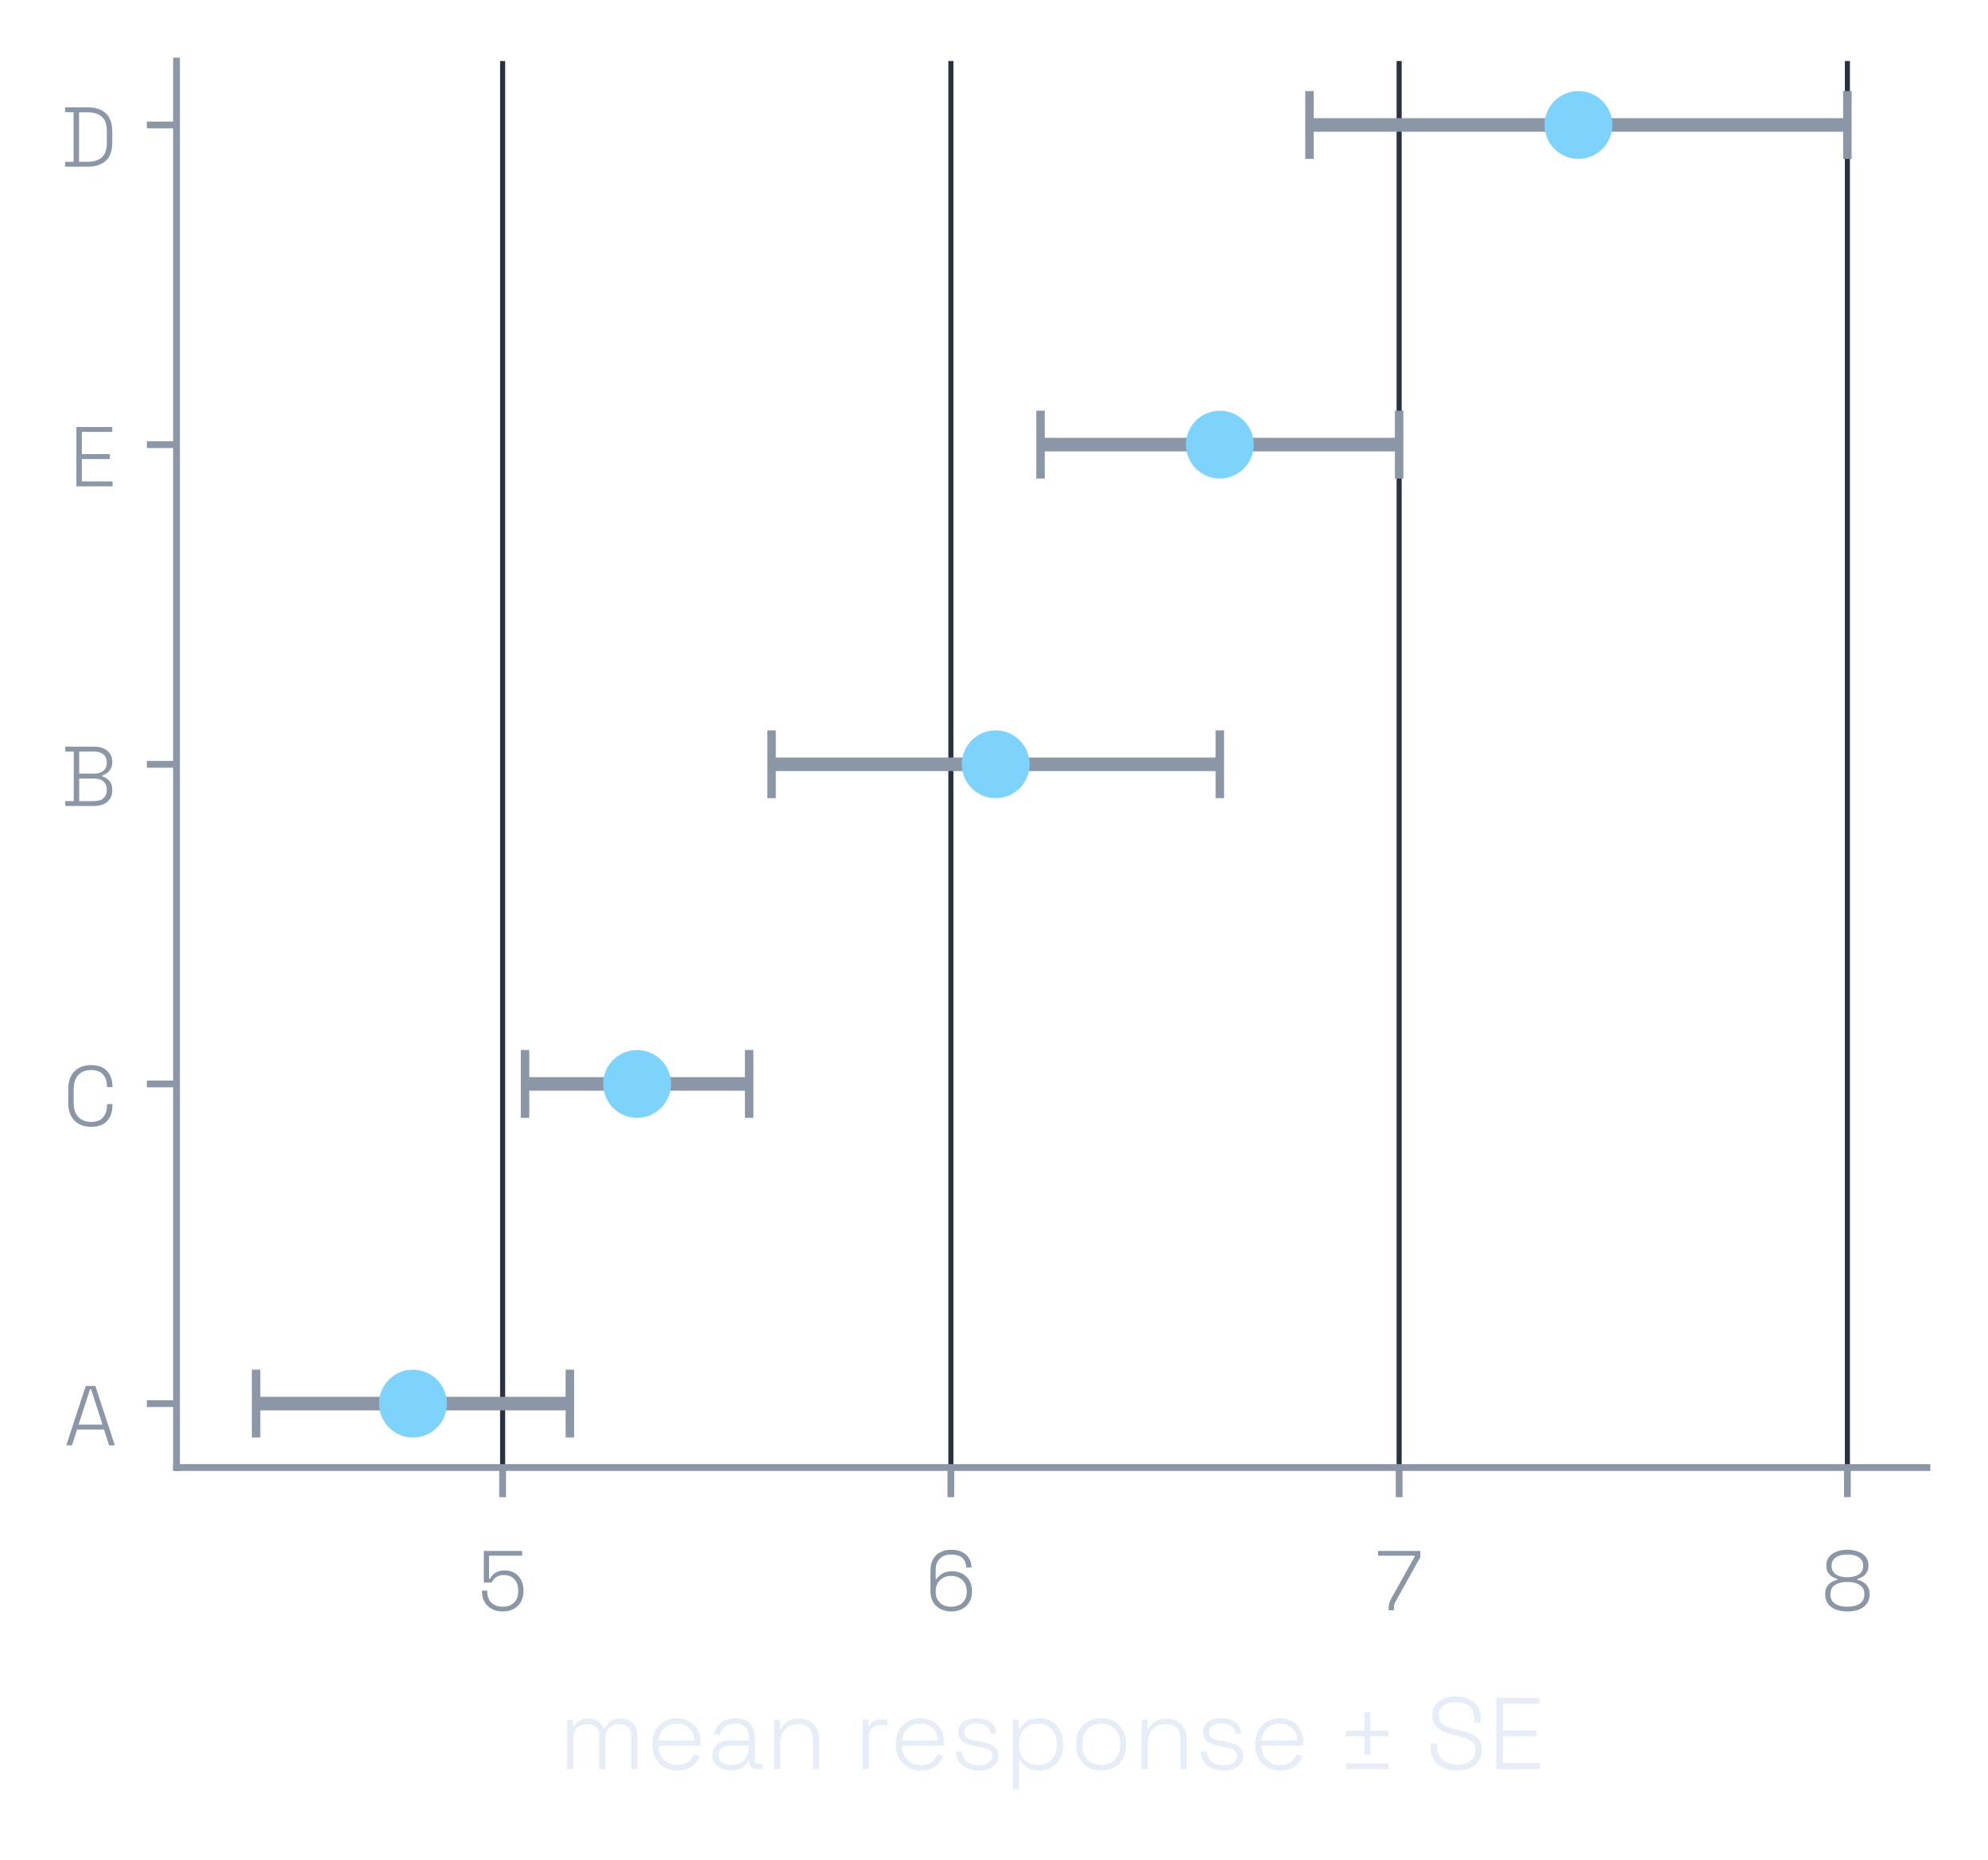
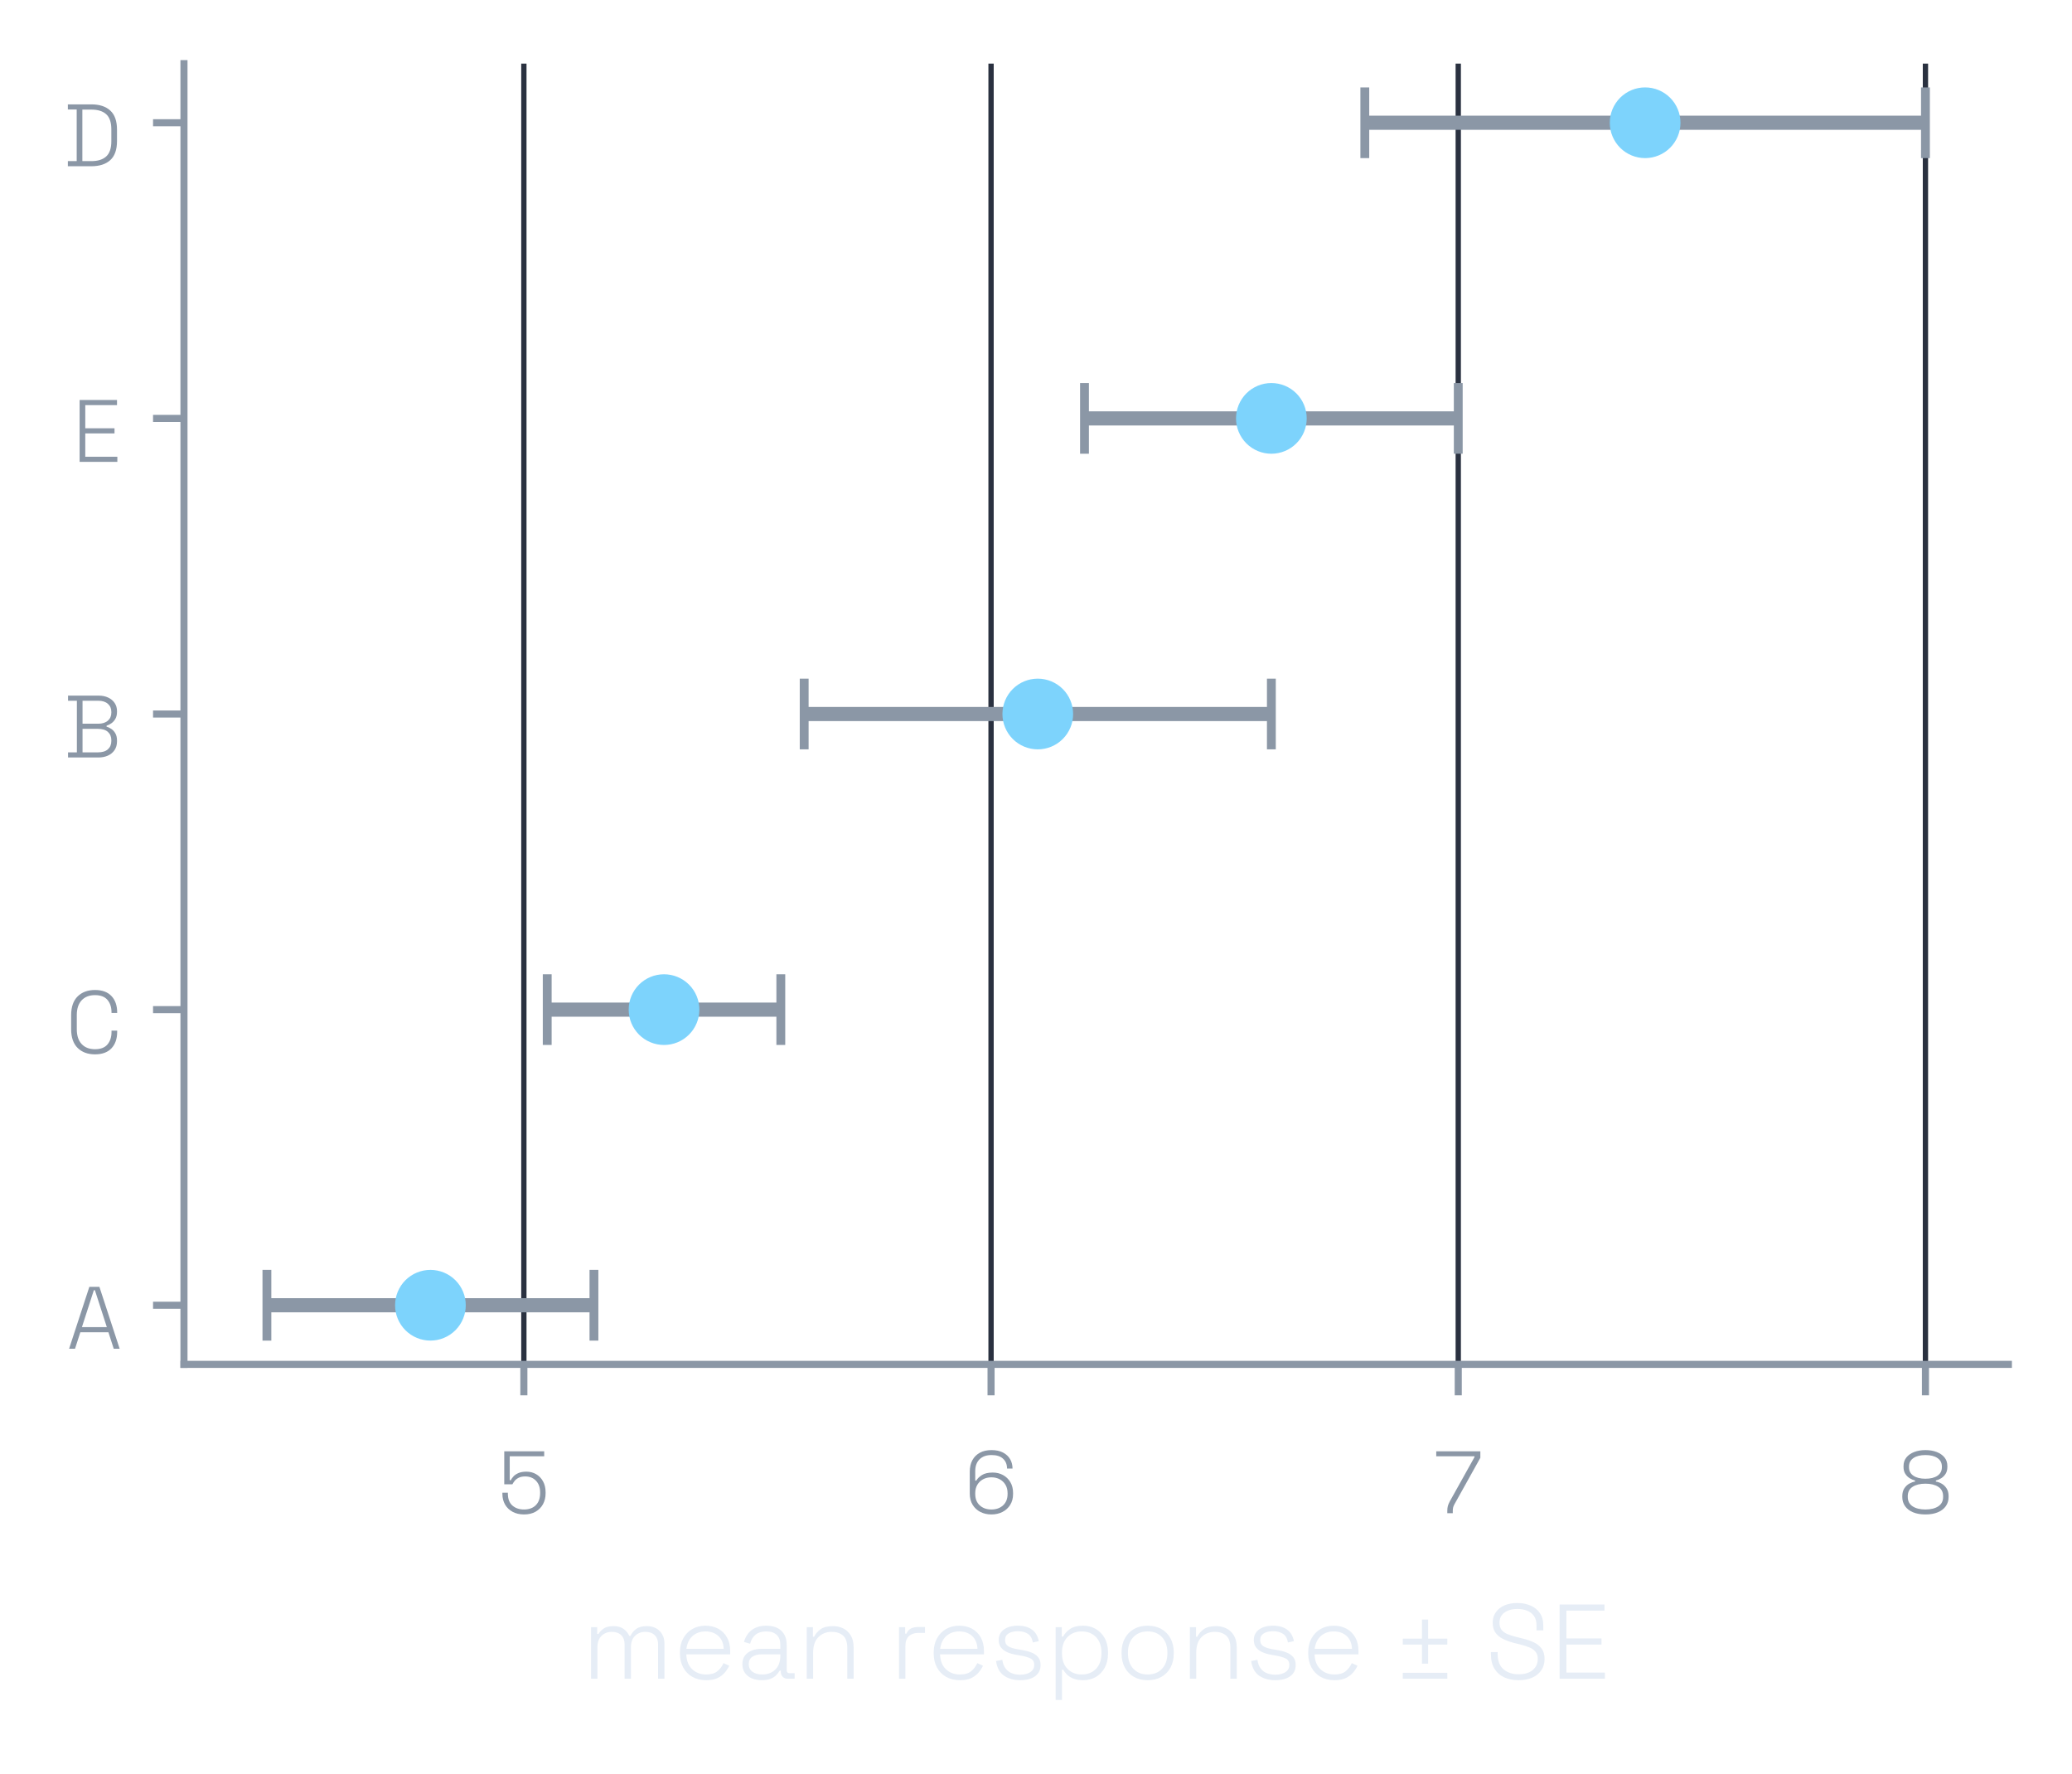
- <svg xmlns="http://www.w3.org/2000/svg" xmlns:xlink="http://www.w3.org/1999/xlink" width="234.48pt" height="219.36pt" viewBox="0 0 234.48 219.36" version="1.1">
+ <svg xmlns="http://www.w3.org/2000/svg" xmlns:xlink="http://www.w3.org/1999/xlink" width="234.48pt" height="200.64pt" viewBox="0 0 234.48 200.64" version="1.1">
  <defs>
    <style type="text/css">*{stroke-linejoin: round; stroke-linecap: butt}</style>
  </defs>
  <g id="figure_1">
    <g id="patch_1">
-       <path d="M 0 219.36  L 234.48 219.36  L 234.48 0  L 0 0  L 0 219.36  z " style="fill: none" />
+       <path d="M 0 200.64  L 234.48 200.64  L 234.48 -0  L 0 -0  L 0 200.64  z " style="fill: none" />
    </g>
    <g id="axes_1">
      <g id="patch_2">
-         <path d="M 20.82 173.088  L 227.28 173.088  L 227.28 7.2  L 20.82 7.2  L 20.82 173.088  z " style="fill: none" />
+         <path d="M 20.82 154.368  L 227.28 154.368  L 227.28 7.2  L 20.82 7.2  L 20.82 154.368  z " style="fill: none" />
      </g>
      <g id="matplotlib.axis_1">
        <g id="xtick_1">
          <g id="line2d_1">
-             <path d="M 59.284 173.088  L 59.284 7.2  " clip-path="url(#pf7a25cf1e6)" style="fill: none; stroke: #2a3140; stroke-width: 0.6; stroke-linecap: square" />
+             <path d="M 59.284 154.368  L 59.284 7.2  " clip-path="url(#p5e83772412)" style="fill: none; stroke: #2a3140; stroke-width: 0.6; stroke-linecap: square" />
          </g>
          <g id="line2d_2">
            <defs>
              <path id="madc9e67ae6" d="M 0 0  L 0 3.5  " style="stroke: #8b97a6; stroke-width: 0.8" />
            </defs>
            <g>
-               <use xlink:href="#madc9e67ae6" x="59.284" y="173.088" style="fill: #8b97a6; stroke: #8b97a6; stroke-width: 0.8" />
+               <use xlink:href="#madc9e67ae6" x="59.284" y="154.368" style="fill: #8b97a6; stroke: #8b97a6; stroke-width: 0.8" />
            </g>
          </g>
          <g id="text_1">
-             <g style="fill: #8b97a6" transform="translate(56.29374 189.9275) scale(0.1 -0.1)">
+             <g style="fill: #8b97a6" transform="translate(56.29374 171.2075) scale(0.1 -0.1)">
              <defs>
                <path id="SpaceGrotesk-Light-3d" d="M 1926 -90  Q 1453 -90 1101 99  Q 749 288 553 624  Q 358 960 358 1402  L 358 1485  L 755 1485  L 755 1421  Q 755 845 1081 557  Q 1408 269 1920 269  Q 2470 269 2780 582  Q 3091 896 3091 1453  L 3091 1504  Q 3091 2035 2793 2348  Q 2496 2662 2010 2662  Q 1728 2662 1542 2569  Q 1357 2477 1251 2345  Q 1146 2214 1082 2093  L 493 2093  L 493 4480  L 3386 4480  L 3386 4122  L 890 4122  L 890 2387  L 966 2387  Q 1037 2534 1171 2675  Q 1306 2816 1533 2912  Q 1760 3008 2099 3008  Q 2490 3008 2803 2825  Q 3117 2643 3302 2307  Q 3488 1971 3488 1510  L 3488 1446  Q 3488 998 3299 652  Q 3110 307 2761 108  Q 2413 -90 1926 -90  z " transform="scale(0.015625)" />
              </defs>
              <use xlink:href="#SpaceGrotesk-Light-3d" />
            </g>
          </g>
        </g>
        <g id="xtick_2">
          <g id="line2d_3">
-             <path d="M 112.154 173.088  L 112.154 7.2  " clip-path="url(#pf7a25cf1e6)" style="fill: none; stroke: #2a3140; stroke-width: 0.6; stroke-linecap: square" />
+             <path d="M 112.154 154.368  L 112.154 7.2  " clip-path="url(#p5e83772412)" style="fill: none; stroke: #2a3140; stroke-width: 0.6; stroke-linecap: square" />
          </g>
          <g id="line2d_4">
            <g>
-               <use xlink:href="#madc9e67ae6" x="112.154" y="173.088" style="fill: #8b97a6; stroke: #8b97a6; stroke-width: 0.8" />
+               <use xlink:href="#madc9e67ae6" x="112.154" y="154.368" style="fill: #8b97a6; stroke: #8b97a6; stroke-width: 0.8" />
            </g>
          </g>
          <g id="text_2">
-             <g style="fill: #8b97a6" transform="translate(109.1041 189.9275) scale(0.1 -0.1)">
+             <g style="fill: #8b97a6" transform="translate(109.1041 171.2075) scale(0.1 -0.1)">
              <defs>
                <path id="SpaceGrotesk-Light-3e" d="M 1978 -90  Q 1536 -90 1181 89  Q 826 269 618 608  Q 410 947 410 1421  L 410 3002  Q 410 3488 598 3837  Q 787 4186 1139 4378  Q 1491 4570 1990 4570  Q 2483 4570 2822 4390  Q 3162 4211 3334 3910  Q 3507 3610 3507 3232  L 3110 3232  Q 3110 3674 2825 3942  Q 2541 4211 1990 4211  Q 1427 4211 1116 3900  Q 806 3590 806 3046  L 806 2362  L 883 2362  Q 1005 2579 1289 2761  Q 1574 2944 2074 2944  Q 2490 2944 2822 2761  Q 3155 2579 3350 2249  Q 3546 1920 3546 1466  L 3546 1389  Q 3546 934 3338 601  Q 3130 269 2774 89  Q 2419 -90 1978 -90  z M 1978 269  Q 2496 269 2822 569  Q 3149 870 3149 1395  L 3149 1446  Q 3149 1798 2998 2054  Q 2848 2310 2585 2454  Q 2323 2598 1978 2598  Q 1632 2598 1369 2454  Q 1107 2310 956 2054  Q 806 1798 806 1446  L 806 1395  Q 806 870 1132 569  Q 1459 269 1978 269  z " transform="scale(0.015625)" />
              </defs>
              <use xlink:href="#SpaceGrotesk-Light-3e" />
            </g>
          </g>
        </g>
        <g id="xtick_3">
          <g id="line2d_5">
-             <path d="M 165.025 173.088  L 165.025 7.2  " clip-path="url(#pf7a25cf1e6)" style="fill: none; stroke: #2a3140; stroke-width: 0.6; stroke-linecap: square" />
+             <path d="M 165.025 154.368  L 165.025 7.2  " clip-path="url(#p5e83772412)" style="fill: none; stroke: #2a3140; stroke-width: 0.6; stroke-linecap: square" />
          </g>
          <g id="line2d_6">
            <g>
-               <use xlink:href="#madc9e67ae6" x="165.025" y="173.088" style="fill: #8b97a6; stroke: #8b97a6; stroke-width: 0.8" />
+               <use xlink:href="#madc9e67ae6" x="165.025" y="154.368" style="fill: #8b97a6; stroke: #8b97a6; stroke-width: 0.8" />
            </g>
          </g>
          <g id="text_3">
-             <g style="fill: #8b97a6" transform="translate(162.1847 189.9275) scale(0.1 -0.1)">
+             <g style="fill: #8b97a6" transform="translate(162.1847 171.2075) scale(0.1 -0.1)">
              <defs>
                <path id="SpaceGrotesk-Light-3f" d="M 1024 0  L 1024 154  Q 1024 371 1062 515  Q 1101 659 1210 864  L 2995 4064  L 2995 4122  L 224 4122  L 224 4480  L 3418 4480  L 3418 4013  L 1549 659  Q 1478 531 1449 425  Q 1421 320 1421 154  L 1421 0  L 1024 0  z " transform="scale(0.015625)" />
              </defs>
              <use xlink:href="#SpaceGrotesk-Light-3f" />
            </g>
          </g>
        </g>
        <g id="xtick_4">
          <g id="line2d_7">
-             <path d="M 217.895 173.088  L 217.895 7.2  " clip-path="url(#pf7a25cf1e6)" style="fill: none; stroke: #2a3140; stroke-width: 0.6; stroke-linecap: square" />
+             <path d="M 217.895 154.368  L 217.895 7.2  " clip-path="url(#p5e83772412)" style="fill: none; stroke: #2a3140; stroke-width: 0.6; stroke-linecap: square" />
          </g>
          <g id="line2d_8">
            <g>
-               <use xlink:href="#madc9e67ae6" x="217.895" y="173.088" style="fill: #8b97a6; stroke: #8b97a6; stroke-width: 0.8" />
+               <use xlink:href="#madc9e67ae6" x="217.895" y="154.368" style="fill: #8b97a6; stroke: #8b97a6; stroke-width: 0.8" />
            </g>
          </g>
          <g id="text_4">
-             <g style="fill: #8b97a6" transform="translate(214.7349 189.9275) scale(0.1 -0.1)">
+             <g style="fill: #8b97a6" transform="translate(214.7349 171.2075) scale(0.1 -0.1)">
              <defs>
                <path id="SpaceGrotesk-Light-40" d="M 2022 -90  Q 1498 -90 1123 67  Q 749 224 547 509  Q 346 794 346 1171  L 346 1235  Q 346 1581 496 1805  Q 646 2029 864 2147  Q 1082 2266 1267 2291  L 1267 2368  Q 1082 2413 886 2531  Q 691 2650 563 2851  Q 435 3053 435 3347  L 435 3411  Q 435 3782 643 4038  Q 851 4294 1209 4432  Q 1568 4570 2022 4570  Q 2477 4570 2835 4432  Q 3194 4294 3402 4038  Q 3610 3782 3610 3411  L 3610 3347  Q 3610 3053 3482 2851  Q 3354 2650 3162 2531  Q 2970 2413 2778 2368  L 2778 2291  Q 2970 2266 3184 2147  Q 3398 2029 3548 1805  Q 3699 1581 3699 1235  L 3699 1171  Q 3699 794 3497 509  Q 3296 224 2921 67  Q 2547 -90 2022 -90  z M 2022 269  Q 2605 269 2953 499  Q 3302 730 3302 1178  L 3302 1229  Q 3302 1683 2953 1910  Q 2605 2138 2022 2138  Q 1440 2138 1091 1910  Q 742 1683 742 1229  L 742 1178  Q 742 730 1091 499  Q 1440 269 2022 269  z M 2022 2496  Q 2573 2496 2893 2713  Q 3213 2931 3213 3328  L 3213 3379  Q 3213 3776 2893 3993  Q 2573 4211 2022 4211  Q 1472 4211 1152 3993  Q 832 3776 832 3379  L 832 3328  Q 832 2931 1152 2713  Q 1472 2496 2022 2496  z " transform="scale(0.015625)" />
              </defs>
              <use xlink:href="#SpaceGrotesk-Light-40" />
            </g>
          </g>
        </g>
        <g id="text_5">
-           <g style="fill: #e6edf6" transform="translate(65.8321 208.6555) scale(0.12 -0.12)">
+           <g style="fill: #e6edf6" transform="translate(65.8321 189.9355) scale(0.12 -0.12)">
            <defs>
              <path id="SpaceGrotesk-Light-2a" d="M 563 0  L 563 3110  L 934 3110  L 934 2701  L 1011 2701  Q 1107 2874 1318 3024  Q 1530 3174 1920 3174  Q 2298 3174 2531 3001  Q 2765 2829 2867 2586  L 2944 2586  Q 3053 2829 3283 3001  Q 3514 3174 3930 3174  Q 4250 3174 4486 3043  Q 4723 2912 4857 2678  Q 4992 2445 4992 2131  L 4992 0  L 4608 0  L 4608 2093  Q 4608 2426 4406 2627  Q 4205 2829 3840 2829  Q 3469 2829 3219 2589  Q 2970 2349 2970 1888  L 2970 0  L 2586 0  L 2586 2093  Q 2586 2426 2384 2627  Q 2182 2829 1818 2829  Q 1446 2829 1196 2589  Q 947 2349 947 1888  L 947 0  L 563 0  z " transform="scale(0.015625)" />
              <path id="SpaceGrotesk-Light-22" d="M 1997 -90  Q 1517 -90 1161 112  Q 806 314 608 678  Q 410 1043 410 1517  L 410 1594  Q 410 2074 608 2435  Q 806 2797 1155 2998  Q 1504 3200 1952 3200  Q 2387 3200 2723 3017  Q 3059 2835 3251 2492  Q 3443 2150 3443 1677  L 3443 1472  L 794 1472  Q 813 890 1149 573  Q 1485 256 1997 256  Q 2432 256 2672 454  Q 2912 653 3040 941  L 3386 787  Q 3290 576 3120 374  Q 2950 173 2681 41  Q 2413 -90 1997 -90  z M 800 1805  L 3053 1805  Q 3027 2310 2726 2582  Q 2426 2854 1952 2854  Q 1485 2854 1177 2582  Q 870 2310 800 1805  z " transform="scale(0.015625)" />
              <path id="SpaceGrotesk-Light-1e" d="M 1517 -90  Q 1190 -90 924 22  Q 659 134 505 352  Q 352 570 352 877  Q 352 1190 505 1395  Q 659 1600 921 1702  Q 1184 1805 1504 1805  L 2643 1805  L 2643 2054  Q 2643 2432 2425 2643  Q 2208 2854 1792 2854  Q 1382 2854 1142 2652  Q 902 2451 819 2112  L 448 2221  Q 525 2496 691 2717  Q 858 2938 1133 3069  Q 1408 3200 1792 3200  Q 2381 3200 2704 2893  Q 3027 2586 3027 2035  L 3027 525  Q 3027 333 3206 333  L 3507 333  L 3507 0  L 3098 0  Q 2899 0 2784 118  Q 2669 237 2669 442  L 2669 486  L 2605 486  Q 2522 346 2390 211  Q 2259 77 2048 -6  Q 1837 -90 1517 -90  z M 1542 256  Q 2035 256 2339 553  Q 2643 851 2643 1395  L 2643 1472  L 1510 1472  Q 1178 1472 957 1328  Q 736 1184 736 883  Q 736 582 963 419  Q 1190 256 1542 256  z " transform="scale(0.015625)" />
              <path id="SpaceGrotesk-Light-2b" d="M 563 0  L 563 3110  L 934 3110  L 934 2534  L 1011 2534  Q 1126 2784 1388 2979  Q 1651 3174 2150 3174  Q 2490 3174 2771 3033  Q 3053 2893 3222 2608  Q 3392 2323 3392 1894  L 3392 0  L 3008 0  L 3008 1869  Q 3008 2381 2752 2605  Q 2496 2829 2067 2829  Q 1587 2829 1267 2512  Q 947 2195 947 1555  L 947 0  L 563 0  z " transform="scale(0.015625)" />
              <path id="SpaceGrotesk-Light-3" transform="scale(0.015625)" />
              <path id="SpaceGrotesk-Light-2f" d="M 563 0  L 563 3110  L 934 3110  L 934 2720  L 1011 2720  Q 1101 2931 1277 3027  Q 1453 3123 1766 3123  L 2131 3123  L 2131 2765  L 1722 2765  Q 1370 2765 1158 2566  Q 947 2368 947 1946  L 947 0  L 563 0  z " transform="scale(0.015625)" />
              <path id="SpaceGrotesk-Light-30" d="M 1798 -90  Q 1235 -90 835 179  Q 435 448 346 1069  L 723 1139  Q 774 800 931 605  Q 1088 410 1315 326  Q 1542 243 1798 243  Q 2182 243 2416 400  Q 2650 557 2650 832  Q 2650 1114 2429 1222  Q 2208 1331 1843 1395  L 1549 1446  Q 1254 1498 1017 1603  Q 781 1709 643 1888  Q 506 2067 506 2336  Q 506 2739 822 2969  Q 1139 3200 1664 3200  Q 2195 3200 2518 2960  Q 2842 2720 2925 2266  L 2566 2189  Q 2502 2560 2262 2713  Q 2022 2867 1664 2867  Q 1312 2867 1101 2732  Q 890 2598 890 2336  Q 890 2080 1082 1961  Q 1274 1843 1606 1786  L 1901 1734  Q 2221 1683 2477 1584  Q 2733 1485 2883 1305  Q 3034 1126 3034 832  Q 3034 390 2701 150  Q 2368 -90 1798 -90  z " transform="scale(0.015625)" />
              <path id="SpaceGrotesk-Light-2d" d="M 563 -1280  L 563 3110  L 934 3110  L 934 2541  L 1011 2541  Q 1146 2797 1430 2998  Q 1715 3200 2227 3200  Q 2643 3200 2982 3005  Q 3322 2810 3523 2451  Q 3725 2093 3725 1594  L 3725 1517  Q 3725 1024 3526 662  Q 3328 301 2989 105  Q 2650 -90 2227 -90  Q 1888 -90 1648 3  Q 1408 96 1257 243  Q 1107 390 1024 544  L 947 544  L 947 -1280  L 563 -1280  z M 2138 256  Q 2669 256 2998 595  Q 3328 934 3328 1530  L 3328 1581  Q 3328 2176 2998 2515  Q 2669 2854 2138 2854  Q 1613 2854 1280 2515  Q 947 2176 947 1581  L 947 1530  Q 947 934 1280 595  Q 1613 256 2138 256  z " transform="scale(0.015625)" />
              <path id="SpaceGrotesk-Light-2c" d="M 1984 -90  Q 1510 -90 1155 112  Q 800 314 605 675  Q 410 1037 410 1517  L 410 1594  Q 410 2074 605 2435  Q 800 2797 1155 2998  Q 1510 3200 1984 3200  Q 2458 3200 2813 2998  Q 3168 2797 3363 2435  Q 3558 2074 3558 1594  L 3558 1517  Q 3558 1037 3363 675  Q 3168 314 2813 112  Q 2458 -90 1984 -90  z M 1984 256  Q 2534 256 2854 605  Q 3174 954 3174 1530  L 3174 1581  Q 3174 2157 2854 2505  Q 2534 2854 1984 2854  Q 1440 2854 1117 2505  Q 794 2157 794 1581  L 794 1530  Q 794 954 1117 605  Q 1440 256 1984 256  z " transform="scale(0.015625)" />
              <path id="SpaceGrotesk-Light-146" d="M 1798 909  L 1798 2061  L 640 2061  L 640 2419  L 1798 2419  L 1798 3571  L 2170 3571  L 2170 2419  L 3328 2419  L 3328 2061  L 2170 2061  L 2170 909  L 1798 909  z M 640 0  L 640 358  L 3328 358  L 3328 0  L 640 0  z " transform="scale(0.015625)" />
              <path id="SpaceGrotesk-Light-16" d="M 2016 -90  Q 1536 -90 1158 80  Q 781 250 563 598  Q 346 947 346 1485  L 346 1606  L 755 1606  L 755 1485  Q 755 864 1110 566  Q 1466 269 2016 269  Q 2573 269 2873 528  Q 3174 787 3174 1190  Q 3174 1459 3043 1622  Q 2912 1786 2678 1885  Q 2445 1984 2138 2061  L 1728 2163  Q 1363 2259 1075 2403  Q 787 2547 620 2780  Q 454 3014 454 3379  Q 454 3744 643 4013  Q 832 4282 1165 4426  Q 1498 4570 1939 4570  Q 2381 4570 2736 4416  Q 3091 4262 3299 3964  Q 3507 3667 3507 3219  L 3507 2918  L 3098 2918  L 3098 3219  Q 3098 3571 2944 3788  Q 2790 4006 2528 4108  Q 2266 4211 1939 4211  Q 1472 4211 1168 3996  Q 864 3782 864 3379  Q 864 3110 989 2950  Q 1114 2790 1341 2694  Q 1568 2598 1875 2522  L 2285 2419  Q 2637 2336 2931 2198  Q 3226 2061 3405 1821  Q 3584 1581 3584 1190  Q 3584 800 3389 512  Q 3194 224 2842 67  Q 2490 -90 2016 -90  z " transform="scale(0.015625)" />
              <path id="SpaceGrotesk-Light-8" d="M 550 0  L 550 4480  L 3258 4480  L 3258 4109  L 960 4109  L 960 2432  L 3078 2432  L 3078 2061  L 960 2061  L 960 371  L 3283 371  L 3283 0  L 550 0  z " transform="scale(0.015625)" />
            </defs>
            <use xlink:href="#SpaceGrotesk-Light-2a" />
            <use xlink:href="#SpaceGrotesk-Light-22" transform="translate(86.20312 0)" />
            <use xlink:href="#SpaceGrotesk-Light-1e" transform="translate(146 0)" />
            <use xlink:href="#SpaceGrotesk-Light-2b" transform="translate(203.4062 0)" />
            <use xlink:href="#SpaceGrotesk-Light-3" transform="translate(264.6094 0)" />
            <use xlink:href="#SpaceGrotesk-Light-2f" transform="translate(290.4062 0)" />
            <use xlink:href="#SpaceGrotesk-Light-22" transform="translate(325.5156 0)" />
            <use xlink:href="#SpaceGrotesk-Light-30" transform="translate(385.3125 0)" />
            <use xlink:href="#SpaceGrotesk-Light-2d" transform="translate(438.1094 0)" />
            <use xlink:href="#SpaceGrotesk-Light-2c" transform="translate(502.7031 0)" />
            <use xlink:href="#SpaceGrotesk-Light-2b" transform="translate(564.7031 0)" />
            <use xlink:href="#SpaceGrotesk-Light-30" transform="translate(625.9062 0)" />
            <use xlink:href="#SpaceGrotesk-Light-22" transform="translate(678.7031 0)" />
            <use xlink:href="#SpaceGrotesk-Light-3" transform="translate(738.5 0)" />
            <use xlink:href="#SpaceGrotesk-Light-146" transform="translate(764.2969 0)" />
            <use xlink:href="#SpaceGrotesk-Light-3" transform="translate(826.2969 0)" />
            <use xlink:href="#SpaceGrotesk-Light-16" transform="translate(852 0)" />
            <use xlink:href="#SpaceGrotesk-Light-8" transform="translate(913.5938 0)" />
          </g>
        </g>
      </g>
      <g id="matplotlib.axis_2">
        <g id="ytick_1">
          <g id="line2d_9">
            <defs>
              <path id="m5a9361fdca" d="M 0 0  L -3.5 0  " style="stroke: #8b97a6; stroke-width: 0.8" />
            </defs>
            <g>
-               <use xlink:href="#m5a9361fdca" x="20.82" y="165.547" style="fill: #8b97a6; stroke: #8b97a6; stroke-width: 0.8" />
+               <use xlink:href="#m5a9361fdca" x="20.82" y="147.678" style="fill: #8b97a6; stroke: #8b97a6; stroke-width: 0.8" />
            </g>
          </g>
          <g id="text_6">
-             <g style="fill: #8b97a6" transform="translate(7.540625 170.4672) scale(0.1 -0.1)">
+             <g style="fill: #8b97a6" transform="translate(7.540625 152.5981) scale(0.1 -0.1)">
              <defs>
                <path id="SpaceGrotesk-Light-4" d="M 179 0  L 1645 4480  L 2374 4480  L 3840 0  L 3411 0  L 3027 1190  L 992 1190  L 608 0  L 179 0  z M 1107 1562  L 2912 1562  L 2048 4237  L 1971 4237  L 1107 1562  z " transform="scale(0.015625)" />
              </defs>
              <use xlink:href="#SpaceGrotesk-Light-4" />
            </g>
          </g>
        </g>
        <g id="ytick_2">
          <g id="line2d_10">
            <g>
-               <use xlink:href="#m5a9361fdca" x="20.82" y="127.845" style="fill: #8b97a6; stroke: #8b97a6; stroke-width: 0.8" />
+               <use xlink:href="#m5a9361fdca" x="20.82" y="114.231" style="fill: #8b97a6; stroke: #8b97a6; stroke-width: 0.8" />
            </g>
          </g>
          <g id="text_7">
-             <g style="fill: #8b97a6" transform="translate(7.410937 132.7655) scale(0.1 -0.1)">
+             <g style="fill: #8b97a6" transform="translate(7.410937 119.1509) scale(0.1 -0.1)">
              <defs>
                <path id="SpaceGrotesk-Light-6" d="M 2138 -90  Q 1350 -90 880 374  Q 410 838 410 1734  L 410 2746  Q 410 3642 880 4106  Q 1350 4570 2138 4570  Q 2918 4570 3331 4131  Q 3744 3693 3744 2938  L 3744 2906  L 3334 2906  L 3334 2950  Q 3334 3501 3043 3849  Q 2752 4198 2138 4198  Q 1517 4198 1168 3820  Q 819 3443 819 2758  L 819 1722  Q 819 1037 1168 659  Q 1517 282 2138 282  Q 2752 282 3043 630  Q 3334 979 3334 1530  L 3334 1626  L 3744 1626  L 3744 1542  Q 3744 787 3331 348  Q 2918 -90 2138 -90  z " transform="scale(0.015625)" />
              </defs>
              <use xlink:href="#SpaceGrotesk-Light-6" />
            </g>
          </g>
        </g>
        <g id="ytick_3">
          <g id="line2d_11">
            <g>
-               <use xlink:href="#m5a9361fdca" x="20.82" y="90.144" style="fill: #8b97a6; stroke: #8b97a6; stroke-width: 0.8" />
+               <use xlink:href="#m5a9361fdca" x="20.82" y="80.784" style="fill: #8b97a6; stroke: #8b97a6; stroke-width: 0.8" />
            </g>
          </g>
          <g id="text_8">
-             <g style="fill: #8b97a6" transform="translate(7.220312 95.06376) scale(0.1 -0.1)">
+             <g style="fill: #8b97a6" transform="translate(7.220312 85.70376) scale(0.1 -0.1)">
              <defs>
                <path id="SpaceGrotesk-Light-5" d="M 307 0  L 307 371  L 947 371  L 947 4109  L 307 4109  L 307 4480  L 2528 4480  Q 2912 4480 3213 4339  Q 3514 4198 3683 3945  Q 3853 3693 3853 3360  L 3853 3309  Q 3853 2995 3731 2790  Q 3610 2586 3437 2470  Q 3264 2355 3098 2304  L 3098 2227  Q 3264 2189 3440 2070  Q 3616 1952 3734 1747  Q 3853 1542 3853 1229  L 3853 1165  Q 3853 800 3677 537  Q 3501 275 3197 137  Q 2893 0 2509 0  L 307 0  z M 1357 371  L 2470 371  Q 2950 371 3196 595  Q 3443 819 3443 1197  L 3443 1248  Q 3443 1626 3196 1850  Q 2950 2074 2470 2074  L 1357 2074  L 1357 371  z M 1357 2445  L 2496 2445  Q 2938 2445 3190 2665  Q 3443 2886 3443 3245  L 3443 3309  Q 3443 3667 3190 3888  Q 2938 4109 2496 4109  L 1357 4109  L 1357 2445  z " transform="scale(0.015625)" />
              </defs>
              <use xlink:href="#SpaceGrotesk-Light-5" />
            </g>
          </g>
        </g>
        <g id="ytick_4">
          <g id="line2d_12">
            <g>
-               <use xlink:href="#m5a9361fdca" x="20.82" y="52.442" style="fill: #8b97a6; stroke: #8b97a6; stroke-width: 0.8" />
+               <use xlink:href="#m5a9361fdca" x="20.82" y="47.337" style="fill: #8b97a6; stroke: #8b97a6; stroke-width: 0.8" />
            </g>
          </g>
          <g id="text_9">
-             <g style="fill: #8b97a6" transform="translate(8.15 57.36205) scale(0.1 -0.1)">
+             <g style="fill: #8b97a6" transform="translate(8.15 52.2566) scale(0.1 -0.1)">
              <use xlink:href="#SpaceGrotesk-Light-8" />
            </g>
          </g>
        </g>
        <g id="ytick_5">
          <g id="line2d_13">
            <g>
-               <use xlink:href="#m5a9361fdca" x="20.82" y="14.74" style="fill: #8b97a6; stroke: #8b97a6; stroke-width: 0.8" />
+               <use xlink:href="#m5a9361fdca" x="20.82" y="13.889" style="fill: #8b97a6; stroke: #8b97a6; stroke-width: 0.8" />
            </g>
          </g>
          <g id="text_10">
-             <g style="fill: #8b97a6" transform="translate(7.2 19.66034) scale(0.1 -0.1)">
+             <g style="fill: #8b97a6" transform="translate(7.2 18.80943) scale(0.1 -0.1)">
              <defs>
                <path id="SpaceGrotesk-Light-7" d="M 307 0  L 307 371  L 947 371  L 947 4109  L 307 4109  L 307 4480  L 2010 4480  Q 2886 4480 3376 4035  Q 3866 3590 3866 2650  L 3866 1824  Q 3866 883 3376 441  Q 2886 0 2010 0  L 307 0  z M 1357 371  L 2010 371  Q 2714 371 3085 710  Q 3456 1050 3456 1805  L 3456 2669  Q 3456 3430 3085 3766  Q 2714 4102 2010 4102  L 1357 4102  L 1357 371  z " transform="scale(0.015625)" />
              </defs>
              <use xlink:href="#SpaceGrotesk-Light-7" />
            </g>
          </g>
        </g>
      </g>
      <g id="LineCollection_1">
-         <path d="M 30.205 165.547  L 67.214 165.547  " clip-path="url(#pf7a25cf1e6)" style="fill: none; stroke: #8b97a6; stroke-width: 1.6" />
-         <path d="M 61.927 127.845  L 88.362 127.845  " clip-path="url(#pf7a25cf1e6)" style="fill: none; stroke: #8b97a6; stroke-width: 1.6" />
-         <path d="M 91.006 90.144  L 143.876 90.144  " clip-path="url(#pf7a25cf1e6)" style="fill: none; stroke: #8b97a6; stroke-width: 1.6" />
-         <path d="M 122.728 52.442  L 165.025 52.442  " clip-path="url(#pf7a25cf1e6)" style="fill: none; stroke: #8b97a6; stroke-width: 1.6" />
-         <path d="M 154.45 14.74  L 217.895 14.74  " clip-path="url(#pf7a25cf1e6)" style="fill: none; stroke: #8b97a6; stroke-width: 1.6" />
+         <path d="M 30.205 147.678  L 67.214 147.678  " clip-path="url(#p5e83772412)" style="fill: none; stroke: #8b97a6; stroke-width: 1.6" />
+         <path d="M 61.927 114.231  L 88.362 114.231  " clip-path="url(#p5e83772412)" style="fill: none; stroke: #8b97a6; stroke-width: 1.6" />
+         <path d="M 91.006 80.784  L 143.876 80.784  " clip-path="url(#p5e83772412)" style="fill: none; stroke: #8b97a6; stroke-width: 1.6" />
+         <path d="M 122.728 47.337  L 165.025 47.337  " clip-path="url(#p5e83772412)" style="fill: none; stroke: #8b97a6; stroke-width: 1.6" />
+         <path d="M 154.45 13.889  L 217.895 13.889  " clip-path="url(#p5e83772412)" style="fill: none; stroke: #8b97a6; stroke-width: 1.6" />
      </g>
      <g id="line2d_14">
        <defs>
          <path id="m067303405b" d="M 0 4  L 0 -4  " style="stroke: #8b97a6" />
        </defs>
-         <g clip-path="url(#pf7a25cf1e6)">
-           <use xlink:href="#m067303405b" x="30.205" y="165.547" style="fill: #7dd3fc; stroke: #8b97a6" />
-           <use xlink:href="#m067303405b" x="61.927" y="127.845" style="fill: #7dd3fc; stroke: #8b97a6" />
-           <use xlink:href="#m067303405b" x="91.006" y="90.144" style="fill: #7dd3fc; stroke: #8b97a6" />
-           <use xlink:href="#m067303405b" x="122.728" y="52.442" style="fill: #7dd3fc; stroke: #8b97a6" />
-           <use xlink:href="#m067303405b" x="154.45" y="14.74" style="fill: #7dd3fc; stroke: #8b97a6" />
+         <g clip-path="url(#p5e83772412)">
+           <use xlink:href="#m067303405b" x="30.205" y="147.678" style="fill: #7dd3fc; stroke: #8b97a6" />
+           <use xlink:href="#m067303405b" x="61.927" y="114.231" style="fill: #7dd3fc; stroke: #8b97a6" />
+           <use xlink:href="#m067303405b" x="91.006" y="80.784" style="fill: #7dd3fc; stroke: #8b97a6" />
+           <use xlink:href="#m067303405b" x="122.728" y="47.337" style="fill: #7dd3fc; stroke: #8b97a6" />
+           <use xlink:href="#m067303405b" x="154.45" y="13.889" style="fill: #7dd3fc; stroke: #8b97a6" />
        </g>
      </g>
      <g id="line2d_15">
-         <g clip-path="url(#pf7a25cf1e6)">
-           <use xlink:href="#m067303405b" x="67.214" y="165.547" style="fill: #7dd3fc; stroke: #8b97a6" />
-           <use xlink:href="#m067303405b" x="88.362" y="127.845" style="fill: #7dd3fc; stroke: #8b97a6" />
-           <use xlink:href="#m067303405b" x="143.876" y="90.144" style="fill: #7dd3fc; stroke: #8b97a6" />
-           <use xlink:href="#m067303405b" x="165.025" y="52.442" style="fill: #7dd3fc; stroke: #8b97a6" />
-           <use xlink:href="#m067303405b" x="217.895" y="14.74" style="fill: #7dd3fc; stroke: #8b97a6" />
+         <g clip-path="url(#p5e83772412)">
+           <use xlink:href="#m067303405b" x="67.214" y="147.678" style="fill: #7dd3fc; stroke: #8b97a6" />
+           <use xlink:href="#m067303405b" x="88.362" y="114.231" style="fill: #7dd3fc; stroke: #8b97a6" />
+           <use xlink:href="#m067303405b" x="143.876" y="80.784" style="fill: #7dd3fc; stroke: #8b97a6" />
+           <use xlink:href="#m067303405b" x="165.025" y="47.337" style="fill: #7dd3fc; stroke: #8b97a6" />
+           <use xlink:href="#m067303405b" x="217.895" y="13.889" style="fill: #7dd3fc; stroke: #8b97a6" />
        </g>
      </g>
      <g id="line2d_16">
        <defs>
          <path id="mc2c1b9ee6d" d="M 0 3.5  C 0.928 3.5 1.819 3.131 2.475 2.475  C 3.131 1.819 3.5 0.928 3.5 0  C 3.5 -0.928 3.131 -1.819 2.475 -2.475  C 1.819 -3.131 0.928 -3.5 0 -3.5  C -0.928 -3.5 -1.819 -3.131 -2.475 -2.475  C -3.131 -1.819 -3.5 -0.928 -3.5 0  C -3.5 0.928 -3.131 1.819 -2.475 2.475  C -1.819 3.131 -0.928 3.5 0 3.5  z " style="stroke: #7dd3fc" />
        </defs>
-         <g clip-path="url(#pf7a25cf1e6)">
-           <use xlink:href="#mc2c1b9ee6d" x="48.709" y="165.547" style="fill: #7dd3fc; stroke: #7dd3fc" />
-           <use xlink:href="#mc2c1b9ee6d" x="75.145" y="127.845" style="fill: #7dd3fc; stroke: #7dd3fc" />
-           <use xlink:href="#mc2c1b9ee6d" x="117.441" y="90.144" style="fill: #7dd3fc; stroke: #7dd3fc" />
-           <use xlink:href="#mc2c1b9ee6d" x="143.876" y="52.442" style="fill: #7dd3fc; stroke: #7dd3fc" />
-           <use xlink:href="#mc2c1b9ee6d" x="186.173" y="14.74" style="fill: #7dd3fc; stroke: #7dd3fc" />
+         <g clip-path="url(#p5e83772412)">
+           <use xlink:href="#mc2c1b9ee6d" x="48.709" y="147.678" style="fill: #7dd3fc; stroke: #7dd3fc" />
+           <use xlink:href="#mc2c1b9ee6d" x="75.145" y="114.231" style="fill: #7dd3fc; stroke: #7dd3fc" />
+           <use xlink:href="#mc2c1b9ee6d" x="117.441" y="80.784" style="fill: #7dd3fc; stroke: #7dd3fc" />
+           <use xlink:href="#mc2c1b9ee6d" x="143.876" y="47.337" style="fill: #7dd3fc; stroke: #7dd3fc" />
+           <use xlink:href="#mc2c1b9ee6d" x="186.173" y="13.889" style="fill: #7dd3fc; stroke: #7dd3fc" />
        </g>
      </g>
      <g id="patch_3">
-         <path d="M 20.82 173.088  L 20.82 7.2  " style="fill: none; stroke: #8b97a6; stroke-width: 0.8; stroke-linejoin: miter; stroke-linecap: square" />
+         <path d="M 20.82 154.368  L 20.82 7.2  " style="fill: none; stroke: #8b97a6; stroke-width: 0.8; stroke-linejoin: miter; stroke-linecap: square" />
      </g>
      <g id="patch_4">
-         <path d="M 20.82 173.088  L 227.28 173.088  " style="fill: none; stroke: #8b97a6; stroke-width: 0.8; stroke-linejoin: miter; stroke-linecap: square" />
+         <path d="M 20.82 154.368  L 227.28 154.368  " style="fill: none; stroke: #8b97a6; stroke-width: 0.8; stroke-linejoin: miter; stroke-linecap: square" />
      </g>
    </g>
  </g>
  <defs>
-     <clipPath id="pf7a25cf1e6">
-       <rect x="20.82" y="7.2" width="206.459" height="165.888" />
+     <clipPath id="p5e83772412">
+       <rect x="20.82" y="7.2" width="206.459" height="147.168" />
    </clipPath>
  </defs>
</svg>
